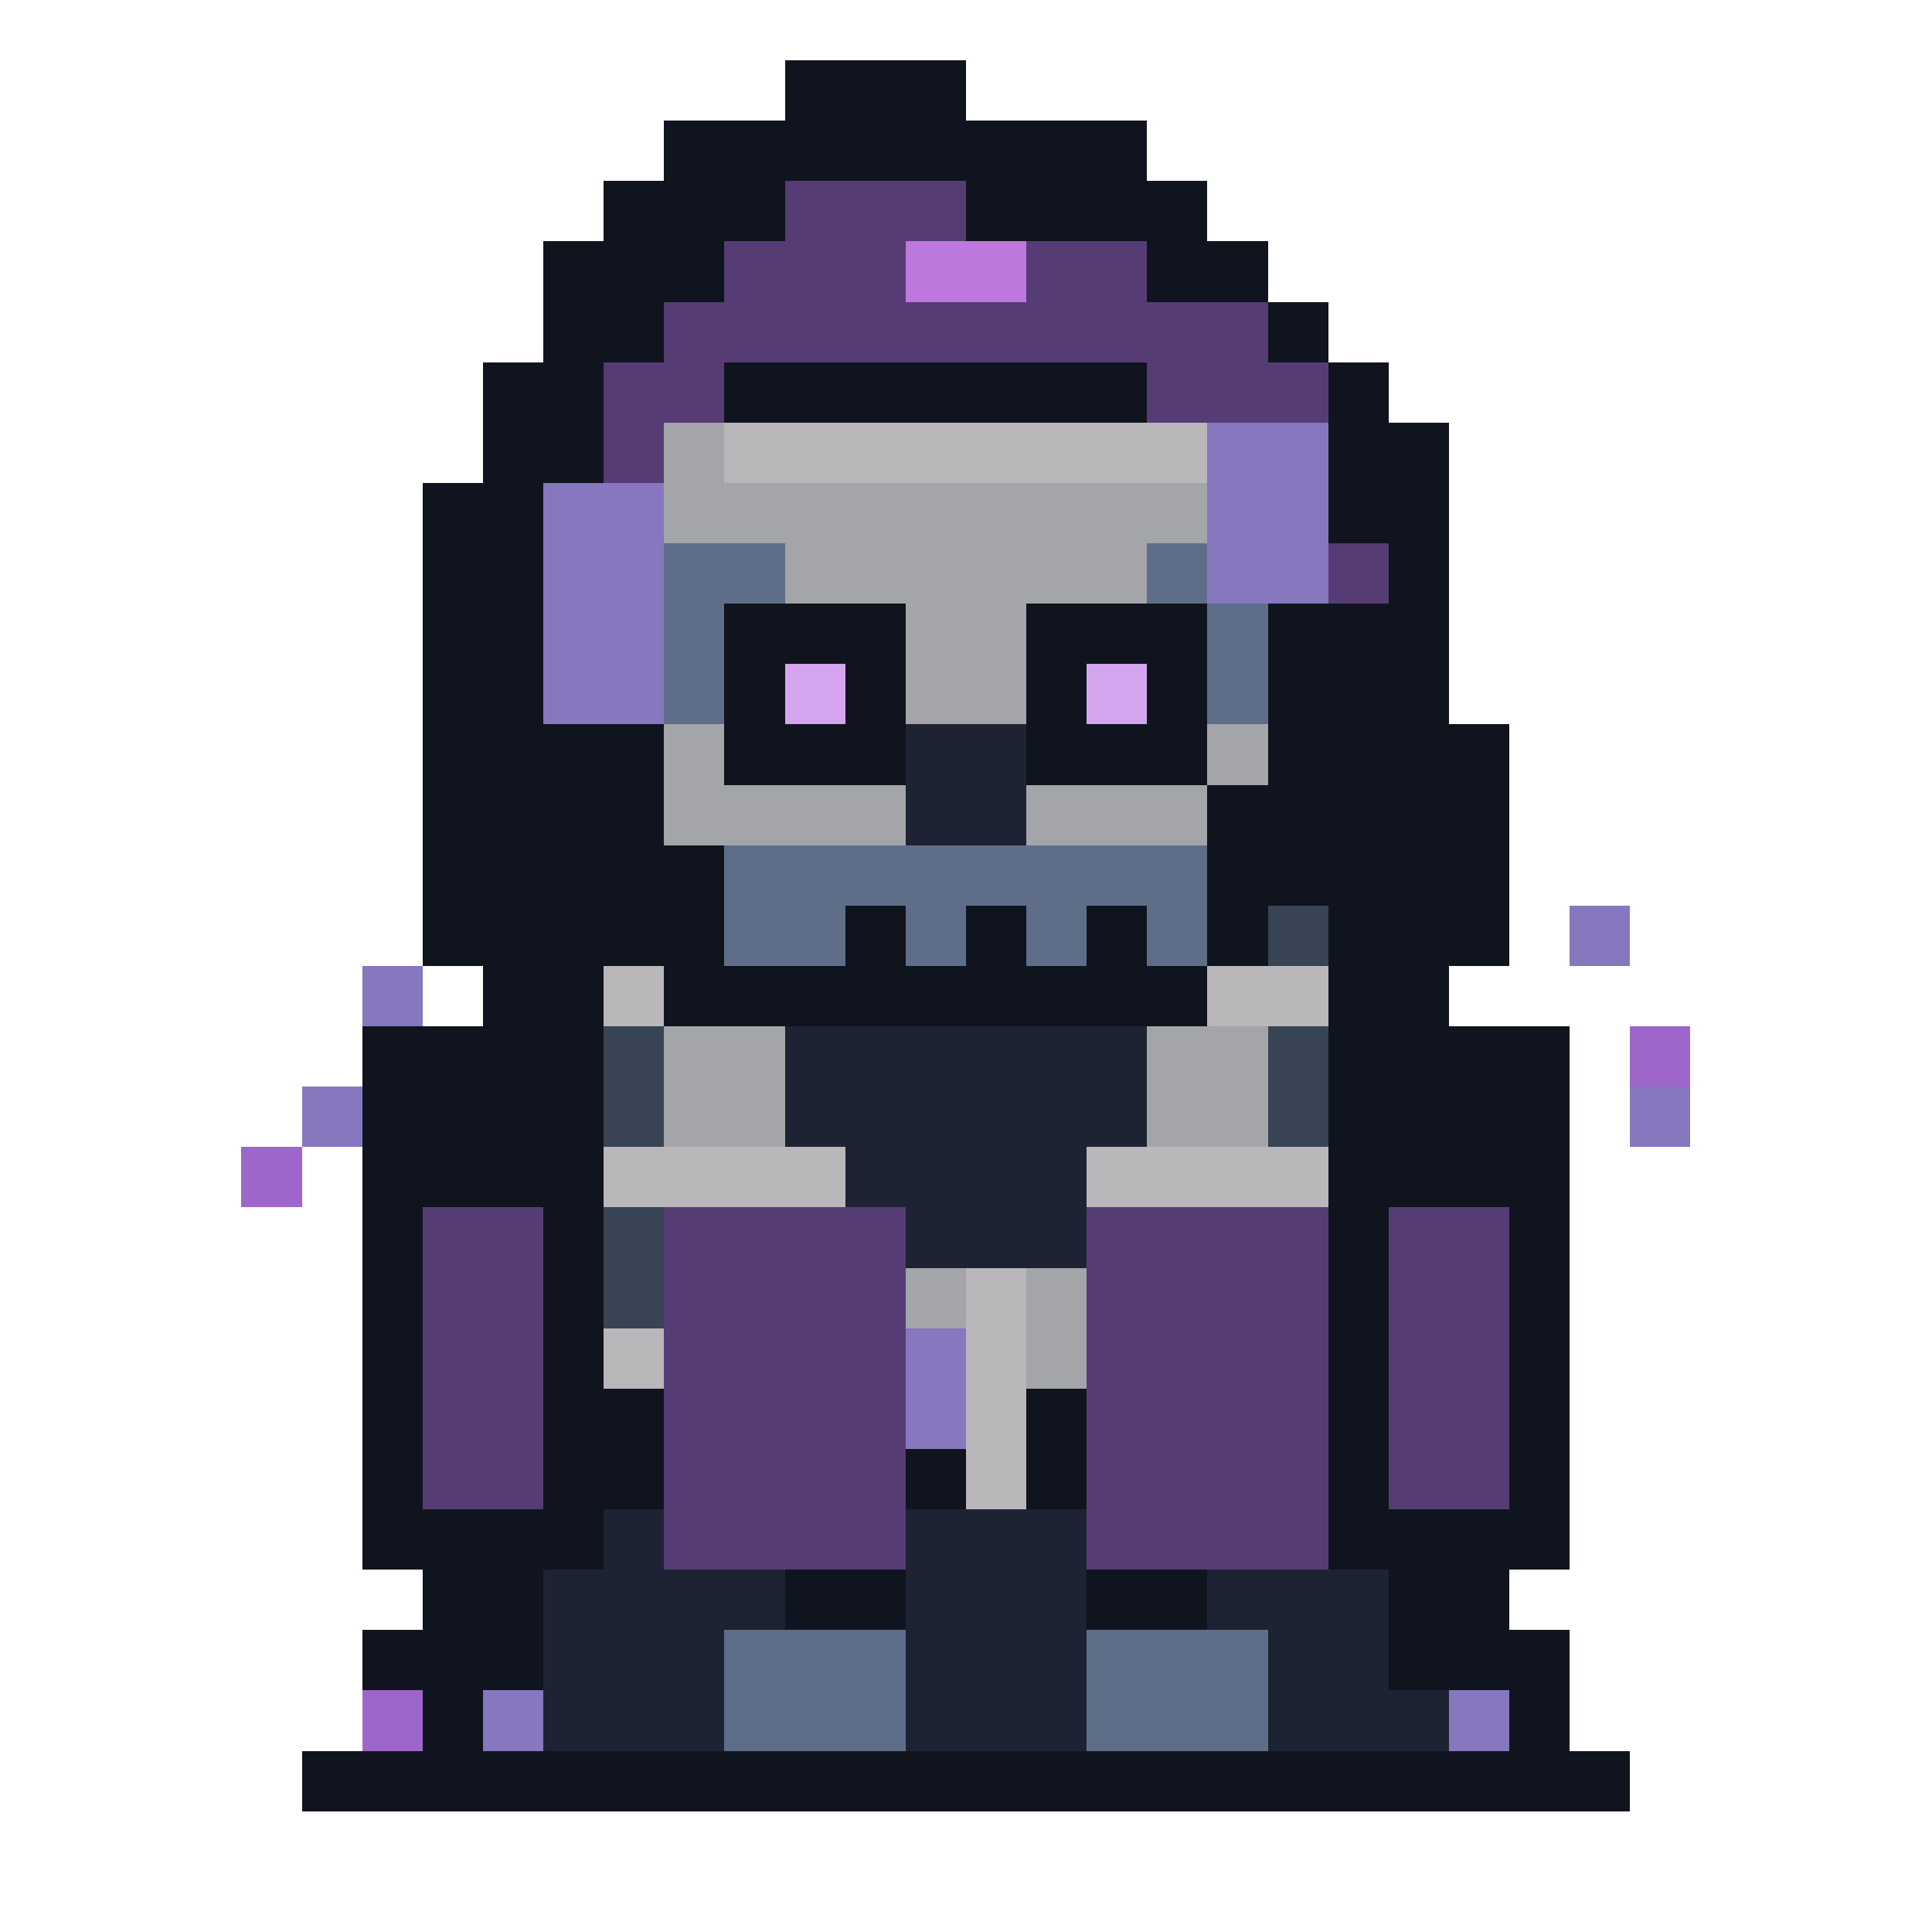
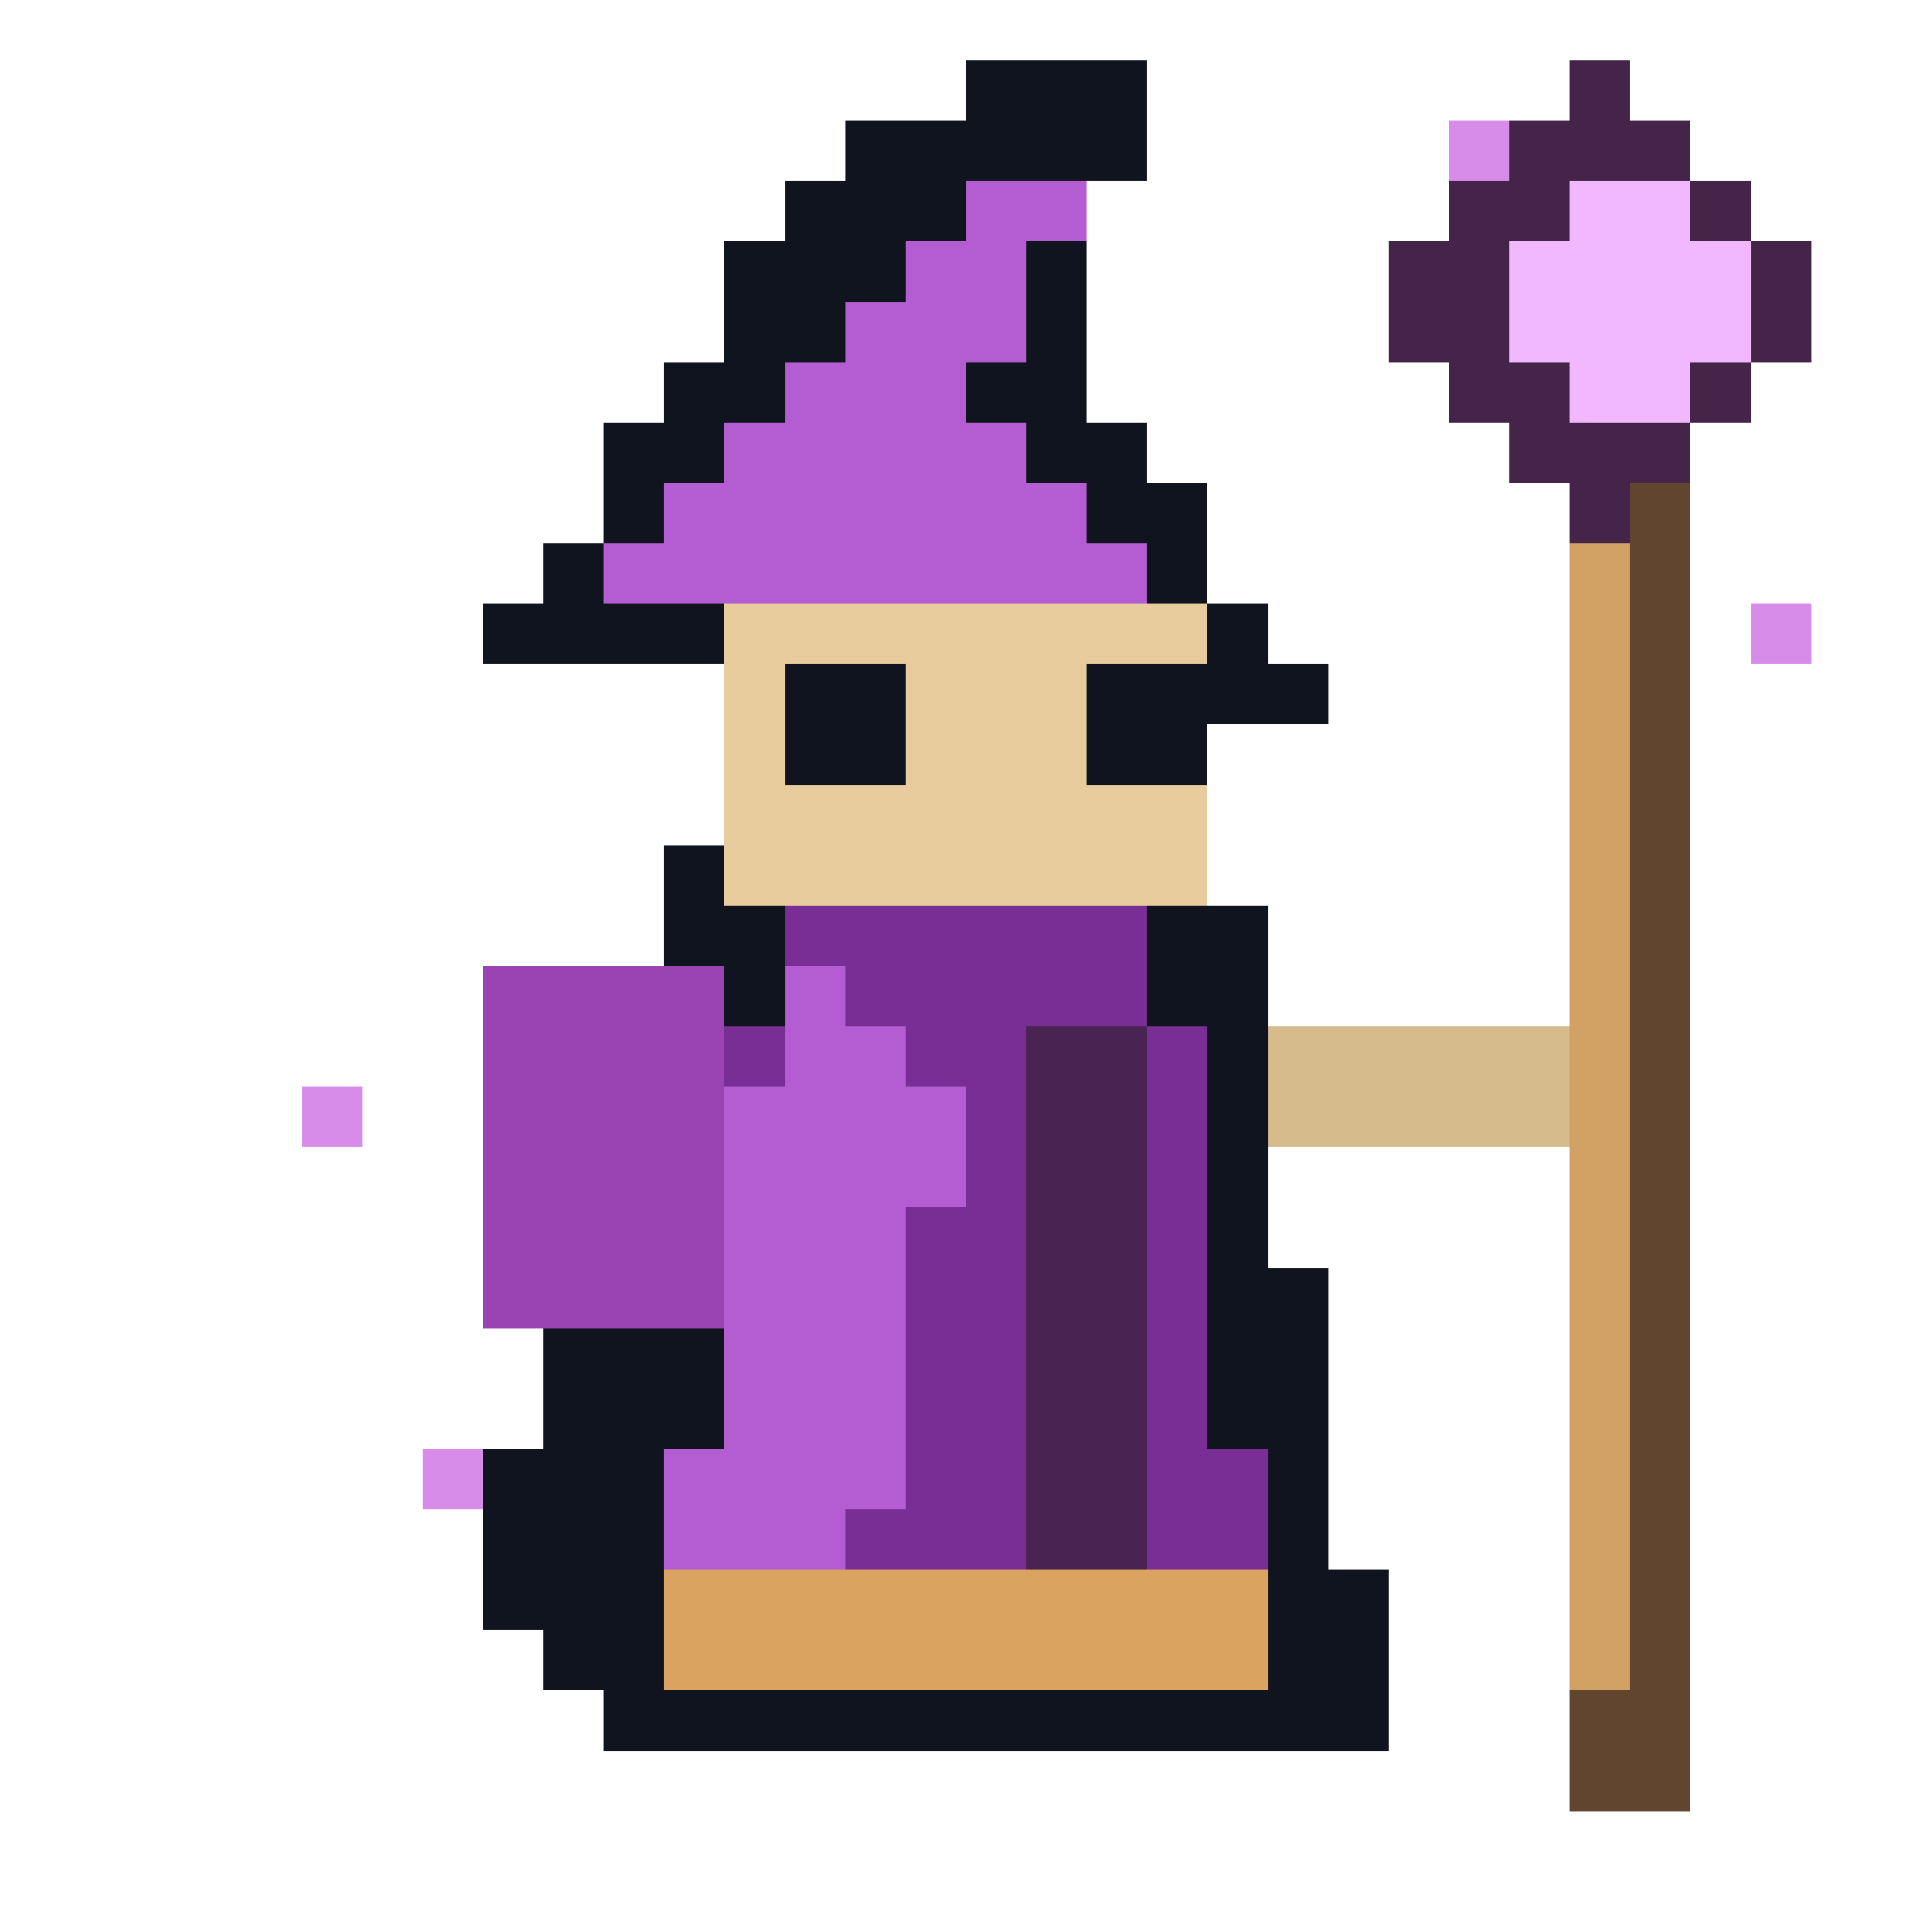
<svg xmlns="http://www.w3.org/2000/svg" width="32" height="32" viewBox="0 0 32 32" shape-rendering="crispEdges">
-   <rect x="13" y="1" width="3" height="1" fill="#10141e" />
-   <rect x="11" y="2" width="8" height="1" fill="#10141e" />
-   <rect x="10" y="3" width="3" height="1" fill="#10141e" />
-   <rect x="13" y="3" width="3" height="1" fill="#563c75" />
-   <rect x="16" y="3" width="4" height="1" fill="#10141e" />
-   <rect x="9" y="4" width="3" height="1" fill="#10141e" />
-   <rect x="12" y="4" width="3" height="1" fill="#563c75" />
-   <rect x="15" y="4" width="2" height="1" fill="#bc78dd" />
-   <rect x="17" y="4" width="2" height="1" fill="#563c75" />
-   <rect x="19" y="4" width="2" height="1" fill="#10141e" />
-   <rect x="9" y="5" width="2" height="1" fill="#10141e" />
-   <rect x="11" y="5" width="10" height="1" fill="#563c75" />
-   <rect x="21" y="5" width="1" height="1" fill="#10141e" />
-   <rect x="8" y="6" width="2" height="1" fill="#10141e" />
-   <rect x="10" y="6" width="2" height="1" fill="#563c75" />
-   <rect x="12" y="6" width="7" height="1" fill="#10141e" />
-   <rect x="19" y="6" width="3" height="1" fill="#563c75" />
-   <rect x="22" y="6" width="1" height="1" fill="#10141e" />
-   <rect x="8" y="7" width="2" height="1" fill="#10141e" />
-   <rect x="10" y="7" width="1" height="1" fill="#563c75" />
-   <rect x="11" y="7" width="1" height="1" fill="#a4a5a8" />
-   <rect x="12" y="7" width="8" height="1" fill="#bab7ba" />
-   <rect x="20" y="7" width="2" height="1" fill="#8677be" />
-   <rect x="22" y="7" width="2" height="1" fill="#10141e" />
-   <rect x="7" y="8" width="2" height="1" fill="#10141e" />
-   <rect x="9" y="8" width="2" height="1" fill="#8677be" />
-   <rect x="11" y="8" width="9" height="1" fill="#a4a5a8" />
-   <rect x="20" y="8" width="2" height="1" fill="#8677be" />
-   <rect x="22" y="8" width="2" height="1" fill="#10141e" />
-   <rect x="7" y="9" width="2" height="1" fill="#10141e" />
-   <rect x="9" y="9" width="2" height="1" fill="#8677be" />
-   <rect x="11" y="9" width="2" height="1" fill="#5e6e88" />
-   <rect x="13" y="9" width="6" height="1" fill="#a4a5a8" />
-   <rect x="19" y="9" width="1" height="1" fill="#5e6e88" />
-   <rect x="20" y="9" width="2" height="1" fill="#8677be" />
-   <rect x="22" y="9" width="1" height="1" fill="#563c75" />
-   <rect x="23" y="9" width="1" height="1" fill="#10141e" />
-   <rect x="7" y="10" width="2" height="1" fill="#10141e" />
-   <rect x="9" y="10" width="2" height="1" fill="#8677be" />
-   <rect x="11" y="10" width="1" height="1" fill="#5e6e88" />
-   <rect x="12" y="10" width="3" height="1" fill="#10141e" />
-   <rect x="15" y="10" width="2" height="1" fill="#a4a5a8" />
-   <rect x="17" y="10" width="3" height="1" fill="#10141e" />
-   <rect x="20" y="10" width="1" height="1" fill="#5e6e88" />
-   <rect x="21" y="10" width="3" height="1" fill="#10141e" />
-   <rect x="7" y="11" width="2" height="1" fill="#10141e" />
-   <rect x="9" y="11" width="2" height="1" fill="#8677be" />
-   <rect x="11" y="11" width="1" height="1" fill="#5e6e88" />
-   <rect x="12" y="11" width="1" height="1" fill="#10141e" />
-   <rect x="13" y="11" width="1" height="1" fill="#d5a6ef" />
-   <rect x="14" y="11" width="1" height="1" fill="#10141e" />
-   <rect x="15" y="11" width="2" height="1" fill="#a4a5a8" />
-   <rect x="17" y="11" width="1" height="1" fill="#10141e" />
-   <rect x="18" y="11" width="1" height="1" fill="#d5a6ef" />
-   <rect x="19" y="11" width="1" height="1" fill="#10141e" />
-   <rect x="20" y="11" width="1" height="1" fill="#5e6e88" />
-   <rect x="21" y="11" width="3" height="1" fill="#10141e" />
-   <rect x="7" y="12" width="4" height="1" fill="#10141e" />
-   <rect x="11" y="12" width="1" height="1" fill="#a4a5a8" />
-   <rect x="12" y="12" width="3" height="1" fill="#10141e" />
-   <rect x="15" y="12" width="2" height="1" fill="#1d2332" />
-   <rect x="17" y="12" width="3" height="1" fill="#10141e" />
-   <rect x="20" y="12" width="1" height="1" fill="#a4a5a8" />
-   <rect x="21" y="12" width="4" height="1" fill="#10141e" />
-   <rect x="7" y="13" width="4" height="1" fill="#10141e" />
-   <rect x="11" y="13" width="4" height="1" fill="#a4a5a8" />
-   <rect x="15" y="13" width="2" height="1" fill="#1d2332" />
-   <rect x="17" y="13" width="3" height="1" fill="#a4a5a8" />
-   <rect x="20" y="13" width="5" height="1" fill="#10141e" />
-   <rect x="7" y="14" width="5" height="1" fill="#10141e" />
-   <rect x="12" y="14" width="8" height="1" fill="#5e6e88" />
-   <rect x="20" y="14" width="5" height="1" fill="#10141e" />
-   <rect x="7" y="15" width="5" height="1" fill="#10141e" />
-   <rect x="12" y="15" width="2" height="1" fill="#5e6e88" />
-   <rect x="14" y="15" width="1" height="1" fill="#10141e" />
-   <rect x="15" y="15" width="1" height="1" fill="#5e6e88" />
-   <rect x="16" y="15" width="1" height="1" fill="#10141e" />
-   <rect x="17" y="15" width="1" height="1" fill="#5e6e88" />
-   <rect x="18" y="15" width="1" height="1" fill="#10141e" />
-   <rect x="19" y="15" width="1" height="1" fill="#5e6e88" />
-   <rect x="20" y="15" width="1" height="1" fill="#10141e" />
-   <rect x="21" y="15" width="1" height="1" fill="#384353" />
-   <rect x="22" y="15" width="3" height="1" fill="#10141e" />
-   <rect x="26" y="15" width="1" height="1" fill="#8677be" />
-   <rect x="6" y="16" width="1" height="1" fill="#8677be" />
-   <rect x="8" y="16" width="2" height="1" fill="#10141e" />
-   <rect x="10" y="16" width="1" height="1" fill="#bab7ba" />
-   <rect x="11" y="16" width="9" height="1" fill="#10141e" />
-   <rect x="20" y="16" width="2" height="1" fill="#bab7ba" />
-   <rect x="22" y="16" width="2" height="1" fill="#10141e" />
-   <rect x="6" y="17" width="4" height="1" fill="#10141e" />
-   <rect x="10" y="17" width="1" height="1" fill="#384353" />
-   <rect x="11" y="17" width="2" height="1" fill="#a4a5a8" />
-   <rect x="13" y="17" width="6" height="1" fill="#1d2332" />
-   <rect x="19" y="17" width="2" height="1" fill="#a4a5a8" />
-   <rect x="21" y="17" width="1" height="1" fill="#384353" />
-   <rect x="22" y="17" width="4" height="1" fill="#10141e" />
-   <rect x="27" y="17" width="1" height="1" fill="#9e66ca" />
-   <rect x="5" y="18" width="1" height="1" fill="#8677be" />
-   <rect x="6" y="18" width="4" height="1" fill="#10141e" />
-   <rect x="10" y="18" width="1" height="1" fill="#384353" />
-   <rect x="11" y="18" width="2" height="1" fill="#a4a5a8" />
-   <rect x="13" y="18" width="6" height="1" fill="#1d2332" />
-   <rect x="19" y="18" width="2" height="1" fill="#a4a5a8" />
-   <rect x="21" y="18" width="1" height="1" fill="#384353" />
-   <rect x="22" y="18" width="4" height="1" fill="#10141e" />
-   <rect x="27" y="18" width="1" height="1" fill="#8677be" />
-   <rect x="4" y="19" width="1" height="1" fill="#9e66ca" />
-   <rect x="6" y="19" width="4" height="1" fill="#10141e" />
-   <rect x="10" y="19" width="4" height="1" fill="#bab7ba" />
-   <rect x="14" y="19" width="4" height="1" fill="#1d2332" />
-   <rect x="18" y="19" width="4" height="1" fill="#bab7ba" />
-   <rect x="22" y="19" width="4" height="1" fill="#10141e" />
-   <rect x="6" y="20" width="1" height="1" fill="#10141e" />
-   <rect x="7" y="20" width="2" height="1" fill="#563c75" />
-   <rect x="9" y="20" width="1" height="1" fill="#10141e" />
-   <rect x="10" y="20" width="1" height="1" fill="#384353" />
-   <rect x="11" y="20" width="4" height="1" fill="#563c75" />
-   <rect x="15" y="20" width="3" height="1" fill="#1d2332" />
-   <rect x="18" y="20" width="4" height="1" fill="#563c75" />
-   <rect x="22" y="20" width="1" height="1" fill="#10141e" />
-   <rect x="23" y="20" width="2" height="1" fill="#563c75" />
-   <rect x="25" y="20" width="1" height="1" fill="#10141e" />
-   <rect x="6" y="21" width="1" height="1" fill="#10141e" />
-   <rect x="7" y="21" width="2" height="1" fill="#563c75" />
-   <rect x="9" y="21" width="1" height="1" fill="#10141e" />
-   <rect x="10" y="21" width="1" height="1" fill="#384353" />
-   <rect x="11" y="21" width="4" height="1" fill="#563c75" />
-   <rect x="15" y="21" width="1" height="1" fill="#a4a5a8" />
-   <rect x="16" y="21" width="1" height="1" fill="#bab7ba" />
-   <rect x="17" y="21" width="1" height="1" fill="#a4a5a8" />
-   <rect x="18" y="21" width="4" height="1" fill="#563c75" />
-   <rect x="22" y="21" width="1" height="1" fill="#10141e" />
-   <rect x="23" y="21" width="2" height="1" fill="#563c75" />
-   <rect x="25" y="21" width="1" height="1" fill="#10141e" />
-   <rect x="6" y="22" width="1" height="1" fill="#10141e" />
-   <rect x="7" y="22" width="2" height="1" fill="#563c75" />
-   <rect x="9" y="22" width="1" height="1" fill="#10141e" />
-   <rect x="10" y="22" width="1" height="1" fill="#bab7ba" />
-   <rect x="11" y="22" width="4" height="1" fill="#563c75" />
-   <rect x="15" y="22" width="1" height="1" fill="#8677be" />
-   <rect x="16" y="22" width="1" height="1" fill="#bab7ba" />
-   <rect x="17" y="22" width="1" height="1" fill="#a4a5a8" />
-   <rect x="18" y="22" width="4" height="1" fill="#563c75" />
-   <rect x="22" y="22" width="1" height="1" fill="#10141e" />
-   <rect x="23" y="22" width="2" height="1" fill="#563c75" />
-   <rect x="25" y="22" width="1" height="1" fill="#10141e" />
-   <rect x="6" y="23" width="1" height="1" fill="#10141e" />
-   <rect x="7" y="23" width="2" height="1" fill="#563c75" />
-   <rect x="9" y="23" width="2" height="1" fill="#10141e" />
-   <rect x="11" y="23" width="4" height="1" fill="#563c75" />
-   <rect x="15" y="23" width="1" height="1" fill="#8677be" />
-   <rect x="16" y="23" width="1" height="1" fill="#bab7ba" />
-   <rect x="17" y="23" width="1" height="1" fill="#10141e" />
-   <rect x="18" y="23" width="4" height="1" fill="#563c75" />
-   <rect x="22" y="23" width="1" height="1" fill="#10141e" />
-   <rect x="23" y="23" width="2" height="1" fill="#563c75" />
-   <rect x="25" y="23" width="1" height="1" fill="#10141e" />
-   <rect x="6" y="24" width="1" height="1" fill="#10141e" />
-   <rect x="7" y="24" width="2" height="1" fill="#563c75" />
-   <rect x="9" y="24" width="2" height="1" fill="#10141e" />
-   <rect x="11" y="24" width="4" height="1" fill="#563c75" />
-   <rect x="15" y="24" width="1" height="1" fill="#10141e" />
-   <rect x="16" y="24" width="1" height="1" fill="#bab7ba" />
-   <rect x="17" y="24" width="1" height="1" fill="#10141e" />
-   <rect x="18" y="24" width="4" height="1" fill="#563c75" />
-   <rect x="22" y="24" width="1" height="1" fill="#10141e" />
-   <rect x="23" y="24" width="2" height="1" fill="#563c75" />
-   <rect x="25" y="24" width="1" height="1" fill="#10141e" />
-   <rect x="6" y="25" width="4" height="1" fill="#10141e" />
-   <rect x="10" y="25" width="1" height="1" fill="#1d2332" />
-   <rect x="11" y="25" width="4" height="1" fill="#563c75" />
-   <rect x="15" y="25" width="3" height="1" fill="#1d2332" />
-   <rect x="18" y="25" width="4" height="1" fill="#563c75" />
-   <rect x="22" y="25" width="4" height="1" fill="#10141e" />
-   <rect x="7" y="26" width="2" height="1" fill="#10141e" />
-   <rect x="9" y="26" width="4" height="1" fill="#1d2332" />
-   <rect x="13" y="26" width="2" height="1" fill="#10141e" />
-   <rect x="15" y="26" width="3" height="1" fill="#1d2332" />
-   <rect x="18" y="26" width="2" height="1" fill="#10141e" />
-   <rect x="20" y="26" width="3" height="1" fill="#1d2332" />
-   <rect x="23" y="26" width="2" height="1" fill="#10141e" />
-   <rect x="6" y="27" width="3" height="1" fill="#10141e" />
-   <rect x="9" y="27" width="3" height="1" fill="#1d2332" />
-   <rect x="12" y="27" width="3" height="1" fill="#5e6e88" />
-   <rect x="15" y="27" width="3" height="1" fill="#1d2332" />
-   <rect x="18" y="27" width="3" height="1" fill="#5e6e88" />
-   <rect x="21" y="27" width="2" height="1" fill="#1d2332" />
-   <rect x="23" y="27" width="3" height="1" fill="#10141e" />
-   <rect x="6" y="28" width="1" height="1" fill="#9e66ca" />
-   <rect x="7" y="28" width="1" height="1" fill="#10141e" />
-   <rect x="8" y="28" width="1" height="1" fill="#8677be" />
-   <rect x="9" y="28" width="3" height="1" fill="#1d2332" />
-   <rect x="12" y="28" width="3" height="1" fill="#5e6e88" />
-   <rect x="15" y="28" width="3" height="1" fill="#1d2332" />
-   <rect x="18" y="28" width="3" height="1" fill="#5e6e88" />
-   <rect x="21" y="28" width="3" height="1" fill="#1d2332" />
-   <rect x="24" y="28" width="1" height="1" fill="#8677be" />
-   <rect x="25" y="28" width="1" height="1" fill="#10141e" />
-   <rect x="5" y="29" width="22" height="1" fill="#10141e" />
+   <rect x="16" y="1" width="3" height="1" fill="#10141e" />
+   <rect x="26" y="1" width="1" height="1" fill="#442449" />
+   <rect x="14" y="2" width="5" height="1" fill="#10141e" />
+   <rect x="24" y="2" width="1" height="1" fill="#d78cea" />
+   <rect x="25" y="2" width="3" height="1" fill="#442449" />
+   <rect x="13" y="3" width="3" height="1" fill="#10141e" />
+   <rect x="16" y="3" width="2" height="1" fill="#b45cd1" />
+   <rect x="24" y="3" width="2" height="1" fill="#442449" />
+   <rect x="26" y="3" width="2" height="1" fill="#f1b8ff" />
+   <rect x="28" y="3" width="1" height="1" fill="#442449" />
+   <rect x="12" y="4" width="3" height="1" fill="#10141e" />
+   <rect x="15" y="4" width="2" height="1" fill="#b45cd1" />
+   <rect x="17" y="4" width="1" height="1" fill="#10141e" />
+   <rect x="23" y="4" width="2" height="1" fill="#442449" />
+   <rect x="25" y="4" width="4" height="1" fill="#f1b8ff" />
+   <rect x="29" y="4" width="1" height="1" fill="#442449" />
+   <rect x="12" y="5" width="2" height="1" fill="#10141e" />
+   <rect x="14" y="5" width="3" height="1" fill="#b45cd1" />
+   <rect x="17" y="5" width="1" height="1" fill="#10141e" />
+   <rect x="23" y="5" width="2" height="1" fill="#442449" />
+   <rect x="25" y="5" width="4" height="1" fill="#f1b8ff" />
+   <rect x="29" y="5" width="1" height="1" fill="#442449" />
+   <rect x="11" y="6" width="2" height="1" fill="#10141e" />
+   <rect x="13" y="6" width="3" height="1" fill="#b45cd1" />
+   <rect x="16" y="6" width="2" height="1" fill="#10141e" />
+   <rect x="24" y="6" width="2" height="1" fill="#442449" />
+   <rect x="26" y="6" width="2" height="1" fill="#f1b8ff" />
+   <rect x="28" y="6" width="1" height="1" fill="#442449" />
+   <rect x="10" y="7" width="2" height="1" fill="#10141e" />
+   <rect x="12" y="7" width="5" height="1" fill="#b45cd1" />
+   <rect x="17" y="7" width="2" height="1" fill="#10141e" />
+   <rect x="25" y="7" width="3" height="1" fill="#442449" />
+   <rect x="10" y="8" width="1" height="1" fill="#10141e" />
+   <rect x="11" y="8" width="7" height="1" fill="#b45cd1" />
+   <rect x="18" y="8" width="2" height="1" fill="#10141e" />
+   <rect x="26" y="8" width="1" height="1" fill="#442449" />
+   <rect x="27" y="8" width="1" height="1" fill="#62452f" />
+   <rect x="9" y="9" width="1" height="1" fill="#10141e" />
+   <rect x="10" y="9" width="9" height="1" fill="#b45cd1" />
+   <rect x="19" y="9" width="1" height="1" fill="#10141e" />
+   <rect x="26" y="9" width="1" height="1" fill="#d2a264" />
+   <rect x="27" y="9" width="1" height="1" fill="#62452f" />
+   <rect x="8" y="10" width="4" height="1" fill="#10141e" />
+   <rect x="12" y="10" width="8" height="1" fill="#e8cc9d" />
+   <rect x="20" y="10" width="1" height="1" fill="#10141e" />
+   <rect x="26" y="10" width="1" height="1" fill="#d2a264" />
+   <rect x="27" y="10" width="1" height="1" fill="#62452f" />
+   <rect x="29" y="10" width="1" height="1" fill="#d78cea" />
+   <rect x="12" y="11" width="1" height="1" fill="#e8cc9d" />
+   <rect x="13" y="11" width="2" height="1" fill="#10141e" />
+   <rect x="15" y="11" width="3" height="1" fill="#e8cc9d" />
+   <rect x="18" y="11" width="4" height="1" fill="#10141e" />
+   <rect x="26" y="11" width="1" height="1" fill="#d2a264" />
+   <rect x="27" y="11" width="1" height="1" fill="#62452f" />
+   <rect x="12" y="12" width="1" height="1" fill="#e8cc9d" />
+   <rect x="13" y="12" width="2" height="1" fill="#10141e" />
+   <rect x="15" y="12" width="3" height="1" fill="#e8cc9d" />
+   <rect x="18" y="12" width="2" height="1" fill="#10141e" />
+   <rect x="26" y="12" width="1" height="1" fill="#d2a264" />
+   <rect x="27" y="12" width="1" height="1" fill="#62452f" />
+   <rect x="12" y="13" width="8" height="1" fill="#e8cc9d" />
+   <rect x="26" y="13" width="1" height="1" fill="#d2a264" />
+   <rect x="27" y="13" width="1" height="1" fill="#62452f" />
+   <rect x="11" y="14" width="1" height="1" fill="#10141e" />
+   <rect x="12" y="14" width="8" height="1" fill="#e8cc9d" />
+   <rect x="26" y="14" width="1" height="1" fill="#d2a264" />
+   <rect x="27" y="14" width="1" height="1" fill="#62452f" />
+   <rect x="11" y="15" width="2" height="1" fill="#10141e" />
+   <rect x="13" y="15" width="6" height="1" fill="#782e94" />
+   <rect x="19" y="15" width="2" height="1" fill="#10141e" />
+   <rect x="26" y="15" width="1" height="1" fill="#d2a264" />
+   <rect x="27" y="15" width="1" height="1" fill="#62452f" />
+   <rect x="8" y="16" width="4" height="1" fill="#9a43b2" />
+   <rect x="12" y="16" width="1" height="1" fill="#10141e" />
+   <rect x="13" y="16" width="1" height="1" fill="#b45cd1" />
+   <rect x="14" y="16" width="5" height="1" fill="#782e94" />
+   <rect x="19" y="16" width="2" height="1" fill="#10141e" />
+   <rect x="26" y="16" width="1" height="1" fill="#d2a264" />
+   <rect x="27" y="16" width="1" height="1" fill="#62452f" />
+   <rect x="8" y="17" width="4" height="1" fill="#9a43b2" />
+   <rect x="12" y="17" width="1" height="1" fill="#782e94" />
+   <rect x="13" y="17" width="2" height="1" fill="#b45cd1" />
+   <rect x="15" y="17" width="2" height="1" fill="#782e94" />
+   <rect x="17" y="17" width="2" height="1" fill="#492351" />
+   <rect x="19" y="17" width="1" height="1" fill="#782e94" />
+   <rect x="20" y="17" width="1" height="1" fill="#10141e" />
+   <rect x="21" y="17" width="5" height="1" fill="#d6bb8d" />
+   <rect x="26" y="17" width="1" height="1" fill="#d2a264" />
+   <rect x="27" y="17" width="1" height="1" fill="#62452f" />
+   <rect x="5" y="18" width="1" height="1" fill="#d78cea" />
+   <rect x="8" y="18" width="4" height="1" fill="#9a43b2" />
+   <rect x="12" y="18" width="4" height="1" fill="#b45cd1" />
+   <rect x="16" y="18" width="1" height="1" fill="#782e94" />
+   <rect x="17" y="18" width="2" height="1" fill="#492351" />
+   <rect x="19" y="18" width="1" height="1" fill="#782e94" />
+   <rect x="20" y="18" width="1" height="1" fill="#10141e" />
+   <rect x="21" y="18" width="5" height="1" fill="#d6bb8d" />
+   <rect x="26" y="18" width="1" height="1" fill="#d2a264" />
+   <rect x="27" y="18" width="1" height="1" fill="#62452f" />
+   <rect x="8" y="19" width="4" height="1" fill="#9a43b2" />
+   <rect x="12" y="19" width="4" height="1" fill="#b45cd1" />
+   <rect x="16" y="19" width="1" height="1" fill="#782e94" />
+   <rect x="17" y="19" width="2" height="1" fill="#492351" />
+   <rect x="19" y="19" width="1" height="1" fill="#782e94" />
+   <rect x="20" y="19" width="1" height="1" fill="#10141e" />
+   <rect x="26" y="19" width="1" height="1" fill="#d2a264" />
+   <rect x="27" y="19" width="1" height="1" fill="#62452f" />
+   <rect x="8" y="20" width="4" height="1" fill="#9a43b2" />
+   <rect x="12" y="20" width="3" height="1" fill="#b45cd1" />
+   <rect x="15" y="20" width="2" height="1" fill="#782e94" />
+   <rect x="17" y="20" width="2" height="1" fill="#492351" />
+   <rect x="19" y="20" width="1" height="1" fill="#782e94" />
+   <rect x="20" y="20" width="1" height="1" fill="#10141e" />
+   <rect x="26" y="20" width="1" height="1" fill="#d2a264" />
+   <rect x="27" y="20" width="1" height="1" fill="#62452f" />
+   <rect x="8" y="21" width="4" height="1" fill="#9a43b2" />
+   <rect x="12" y="21" width="3" height="1" fill="#b45cd1" />
+   <rect x="15" y="21" width="2" height="1" fill="#782e94" />
+   <rect x="17" y="21" width="2" height="1" fill="#492351" />
+   <rect x="19" y="21" width="1" height="1" fill="#782e94" />
+   <rect x="20" y="21" width="2" height="1" fill="#10141e" />
+   <rect x="26" y="21" width="1" height="1" fill="#d2a264" />
+   <rect x="27" y="21" width="1" height="1" fill="#62452f" />
+   <rect x="9" y="22" width="3" height="1" fill="#10141e" />
+   <rect x="12" y="22" width="3" height="1" fill="#b45cd1" />
+   <rect x="15" y="22" width="2" height="1" fill="#782e94" />
+   <rect x="17" y="22" width="2" height="1" fill="#492351" />
+   <rect x="19" y="22" width="1" height="1" fill="#782e94" />
+   <rect x="20" y="22" width="2" height="1" fill="#10141e" />
+   <rect x="26" y="22" width="1" height="1" fill="#d2a264" />
+   <rect x="27" y="22" width="1" height="1" fill="#62452f" />
+   <rect x="9" y="23" width="3" height="1" fill="#10141e" />
+   <rect x="12" y="23" width="3" height="1" fill="#b45cd1" />
+   <rect x="15" y="23" width="2" height="1" fill="#782e94" />
+   <rect x="17" y="23" width="2" height="1" fill="#492351" />
+   <rect x="19" y="23" width="1" height="1" fill="#782e94" />
+   <rect x="20" y="23" width="2" height="1" fill="#10141e" />
+   <rect x="26" y="23" width="1" height="1" fill="#d2a264" />
+   <rect x="27" y="23" width="1" height="1" fill="#62452f" />
+   <rect x="7" y="24" width="1" height="1" fill="#d78cea" />
+   <rect x="8" y="24" width="3" height="1" fill="#10141e" />
+   <rect x="11" y="24" width="4" height="1" fill="#b45cd1" />
+   <rect x="15" y="24" width="2" height="1" fill="#782e94" />
+   <rect x="17" y="24" width="2" height="1" fill="#492351" />
+   <rect x="19" y="24" width="2" height="1" fill="#782e94" />
+   <rect x="21" y="24" width="1" height="1" fill="#10141e" />
+   <rect x="26" y="24" width="1" height="1" fill="#d2a264" />
+   <rect x="27" y="24" width="1" height="1" fill="#62452f" />
+   <rect x="8" y="25" width="3" height="1" fill="#10141e" />
+   <rect x="11" y="25" width="3" height="1" fill="#b45cd1" />
+   <rect x="14" y="25" width="3" height="1" fill="#782e94" />
+   <rect x="17" y="25" width="2" height="1" fill="#492351" />
+   <rect x="19" y="25" width="2" height="1" fill="#782e94" />
+   <rect x="21" y="25" width="1" height="1" fill="#10141e" />
+   <rect x="26" y="25" width="1" height="1" fill="#d2a264" />
+   <rect x="27" y="25" width="1" height="1" fill="#62452f" />
+   <rect x="8" y="26" width="3" height="1" fill="#10141e" />
+   <rect x="11" y="26" width="10" height="1" fill="#daa35f" />
+   <rect x="21" y="26" width="2" height="1" fill="#10141e" />
+   <rect x="26" y="26" width="1" height="1" fill="#d2a264" />
+   <rect x="27" y="26" width="1" height="1" fill="#62452f" />
+   <rect x="9" y="27" width="2" height="1" fill="#10141e" />
+   <rect x="11" y="27" width="10" height="1" fill="#daa35f" />
+   <rect x="21" y="27" width="2" height="1" fill="#10141e" />
+   <rect x="26" y="27" width="1" height="1" fill="#d2a264" />
+   <rect x="27" y="27" width="1" height="1" fill="#62452f" />
+   <rect x="10" y="28" width="13" height="1" fill="#10141e" />
+   <rect x="26" y="28" width="2" height="1" fill="#62452f" />
+   <rect x="26" y="29" width="2" height="1" fill="#62452f" />
</svg>
